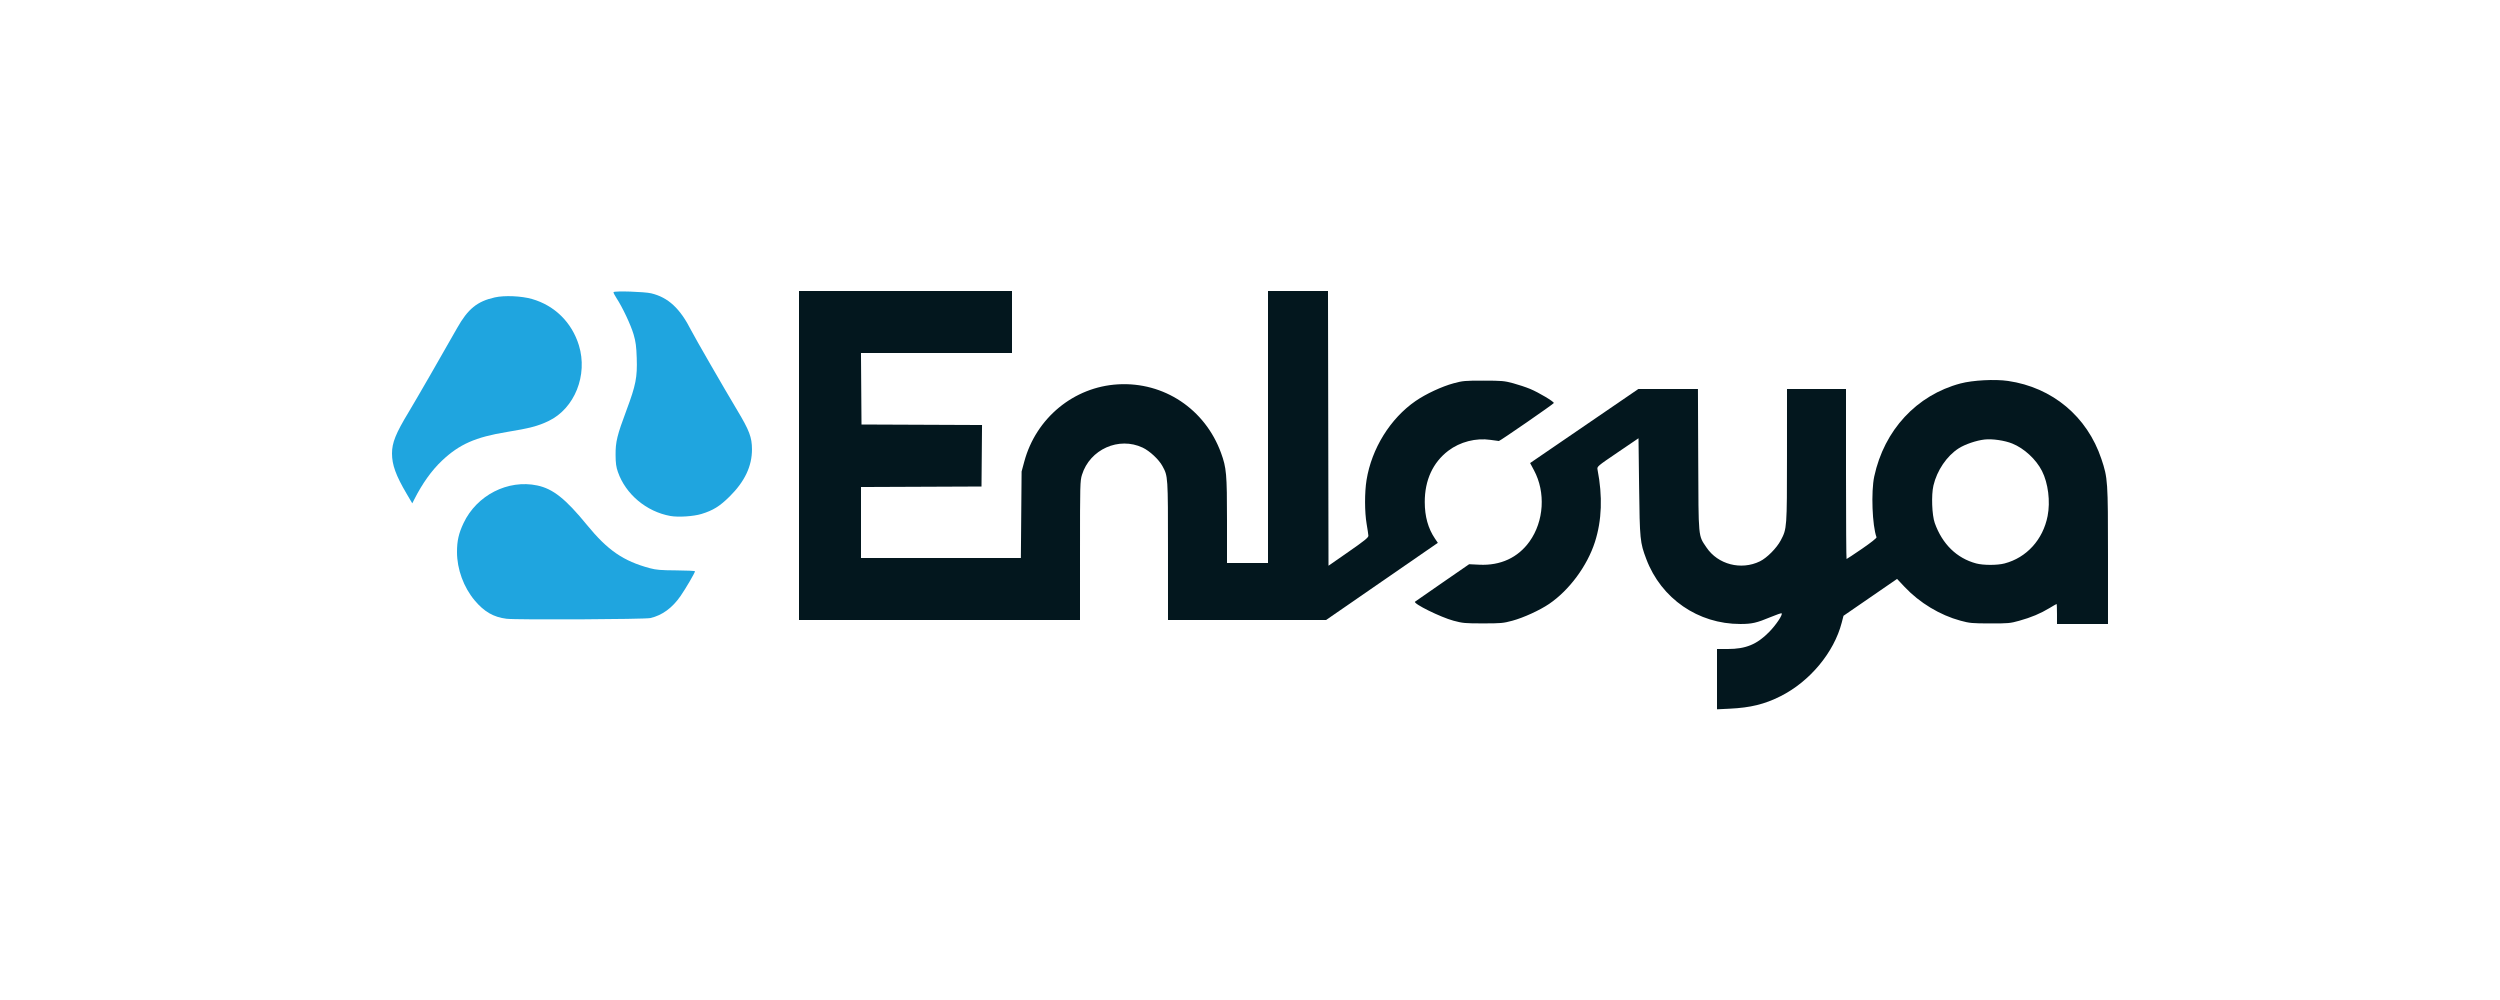
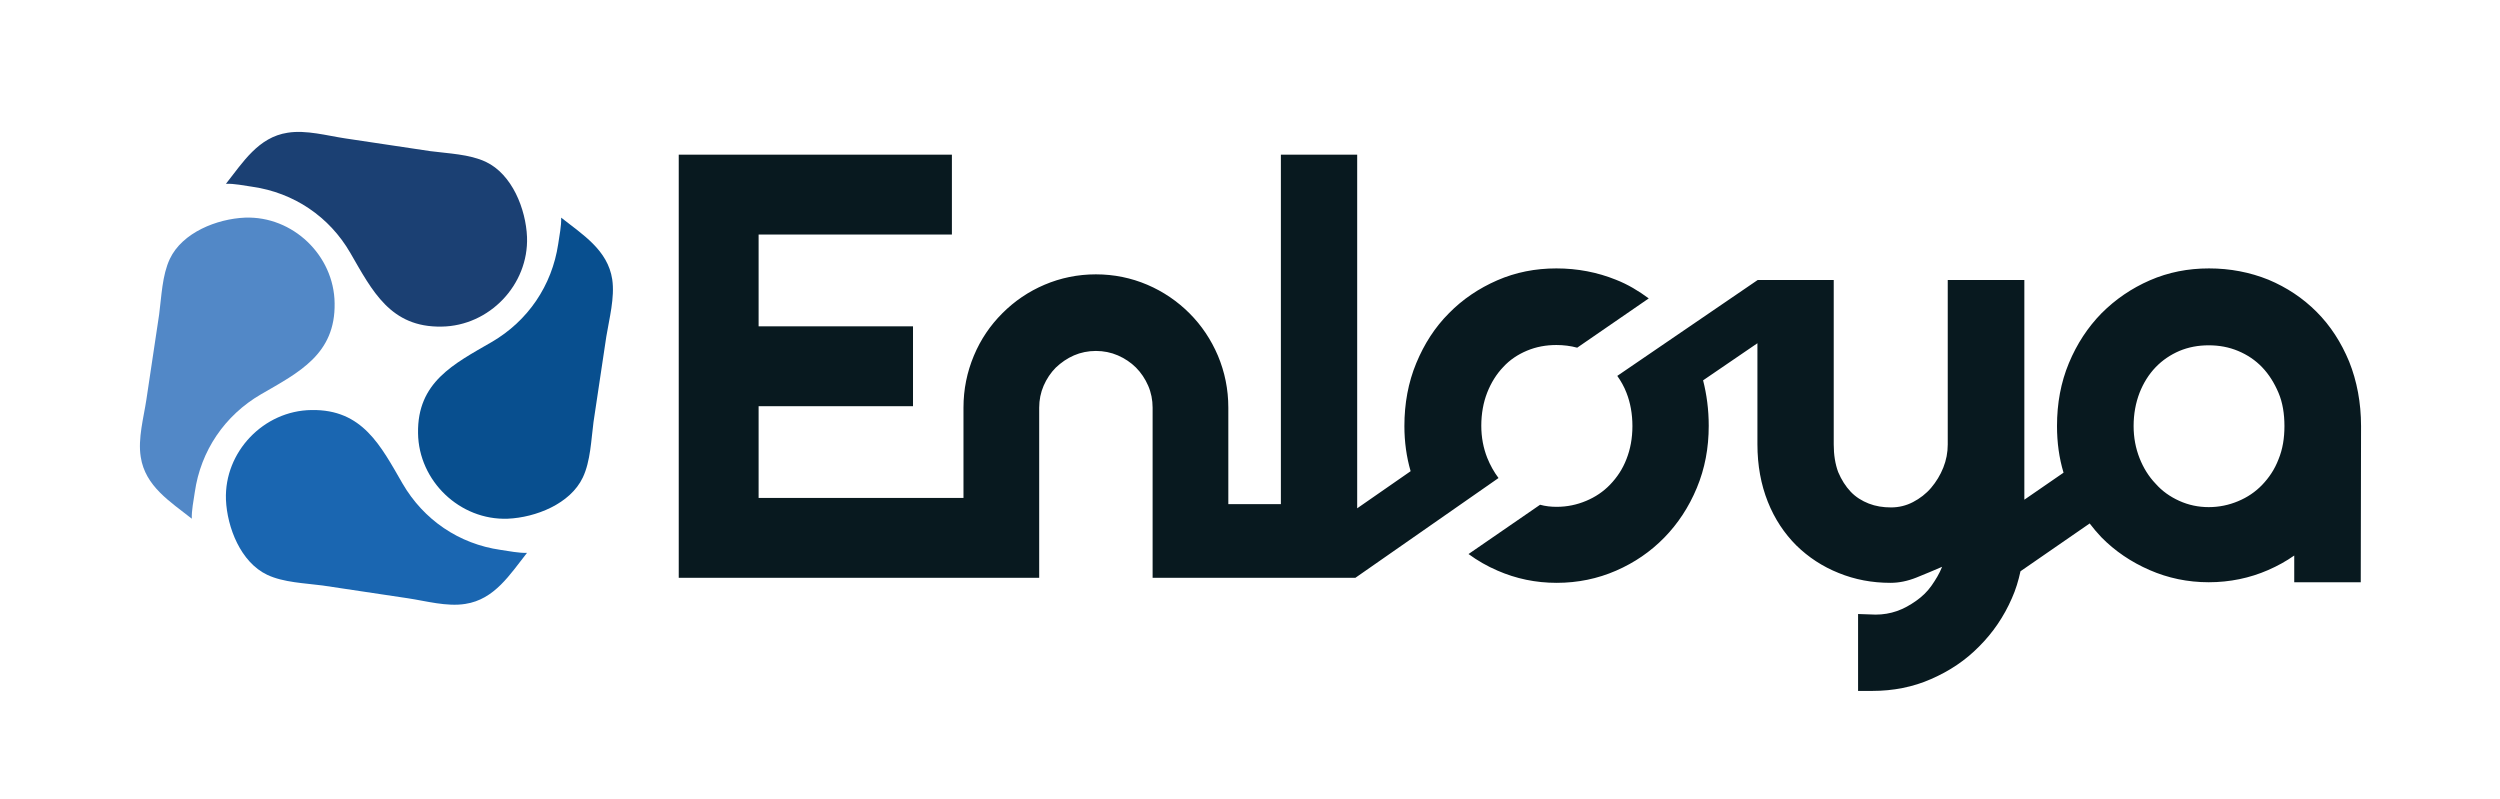
- <svg xmlns="http://www.w3.org/2000/svg" version="1.1" id="svg10" width="800" height="320" viewBox="0 0 800 320">
-   <defs id="defs14" />
-   <g id="g4562">
-     <g id="g4553">
-       <path id="path30" style="fill:#03171e;fill-opacity:1;stroke-width:0.32" d="m 641.442,180.306 c 7.067,-1.841 12.308,-7.607 13.793,-15.174 0.914,-4.66 0.182,-10.523 -1.8,-14.42 -1.897,-3.731 -5.685,-7.231 -9.496,-8.775 -2.446,-0.991 -6.388,-1.567 -8.854,-1.294 -2.642,0.293 -6.289,1.535 -8.309,2.83 -3.8,2.436 -6.939,7.059 -8.076,11.896 -0.712,3.027 -0.484,9.456 0.425,11.998 2.414,6.753 7.026,11.258 13.235,12.928 2.294,0.617 6.737,0.622 9.083,0.011 z M 549.44,217.329 V 207.68 h 3.462 c 5.734,0 9.285,-1.455 13.185,-5.404 2.223,-2.251 4.463,-5.594 4.035,-6.022 -0.1,-0.1 -1.662,0.434 -3.472,1.188 -4.557,1.897 -6.004,2.229 -9.734,2.234 -13.523,0.016 -25.33,-8.133 -30.101,-20.775 -2.005,-5.313 -2.092,-6.181 -2.301,-23.101 l -0.193,-15.559 -6.652,4.519 c -6.524,4.432 -6.648,4.538 -6.466,5.479 1.669,8.598 1.395,16.271 -0.828,23.2 -2.454,7.649 -8.217,15.441 -14.654,19.812 -3.006,2.041 -8.194,4.414 -11.773,5.383 -2.905,0.787 -3.629,0.853 -9.388,0.853 -5.769,0 -6.482,-0.065 -9.44,-0.861 -4.143,-1.115 -12.978,-5.48 -12.315,-6.085 0.085,-0.078 4.016,-2.808 8.736,-6.066 l 8.581,-5.925 3.259,0.158 c 6.78,0.329 12.385,-2.263 16.076,-7.436 4.621,-6.475 5.197,-15.736 1.418,-22.785 l -1.239,-2.312 17.319,-11.848 17.319,-11.848 h 9.533 9.533 l 0.091,22.64 c 0.102,25.519 -0.032,24.092 2.643,28.074 3.66,5.448 11.085,7.371 17.104,4.431 2.241,-1.095 5.341,-4.214 6.654,-6.695 1.99,-3.76 1.998,-3.866 2.003,-27.25 l 0.005,-21.2 h 9.44 9.44 v 27.2 c 0,14.96 0.081,27.2 0.179,27.2 0.099,0 2.331,-1.476 4.96,-3.28 2.861,-1.963 4.72,-3.441 4.63,-3.682 -1.37,-3.663 -1.78,-14.587 -0.73,-19.458 3.201,-14.847 13.566,-26.021 27.601,-29.754 3.92,-1.043 11.014,-1.418 15.212,-0.804 14.206,2.077 25.333,11.379 29.877,24.977 2.051,6.136 2.108,6.983 2.109,31.12 v 21.68 h -8.16 -8.16 v -3.2 c 0,-1.76 -0.057,-3.2 -0.127,-3.2 -0.07,0 -1.105,0.594 -2.299,1.319 -2.85,1.731 -5.824,2.978 -9.654,4.046 -2.917,0.814 -3.524,0.869 -9.359,0.856 -5.756,-0.013 -6.488,-0.081 -9.44,-0.879 -6.563,-1.775 -13.103,-5.725 -17.87,-10.792 l -2.424,-2.577 -8.573,5.901 -8.573,5.901 -0.567,2.193 c -2.467,9.535 -10.208,18.839 -19.591,23.548 -5.113,2.566 -9.58,3.662 -16.24,3.985 l -4.08,0.198 v -9.649 z" />
-       <path style="fill:#03171e;fill-opacity:1;stroke-width:0.32" d="M 255.68,145.76 V 93.12 h 34.08 34.08 v 9.92 9.92 h -24.164 -24.164 l 0.084,11.44 0.084,11.44 19.285,0.083 19.285,0.083 -0.085,9.838 -0.085,9.838 -19.28,0.083 -19.28,0.083 v 11.357 11.357 h 25.579 25.579 l 0.117,-13.84 0.117,-13.84 0.864,-3.2 c 3.758,-13.925 15.848,-23.881 29.984,-24.692 14.694,-0.843 27.848,7.912 32.968,21.943 1.737,4.76 1.912,6.737 1.912,21.671 V 180.16 h 6.56 6.56 V 136.64 93.12 h 9.599 9.599 l 0.081,43.957 0.081,43.957 6.4,-4.448 c 5.185,-3.604 6.393,-4.583 6.364,-5.157 -0.019,-0.39 -0.271,-2.077 -0.559,-3.749 -0.659,-3.834 -0.674,-10.112 -0.031,-14.071 1.634,-10.078 7.597,-19.69 15.681,-25.278 3.277,-2.265 8.424,-4.664 12.197,-5.684 2.921,-0.79 3.608,-0.851 9.548,-0.844 5.854,0.006 6.661,0.077 9.464,0.83 1.685,0.453 4.144,1.273 5.464,1.822 2.764,1.151 7.714,4.107 7.57,4.52 -0.116,0.333 -17.212,12.146 -17.578,12.146 -0.139,0 -1.336,-0.161 -2.659,-0.358 -4.668,-0.694 -9.771,0.618 -13.533,3.481 -4.931,3.752 -7.536,9.427 -7.526,16.397 0.006,4.647 1.066,8.45 3.26,11.7 l 0.924,1.368 L 442.223,186.054 424.343,198.4 H 399.052 373.76 l -0.004,-22.16 c -0.004,-24.022 0.009,-23.82 -1.783,-27.113 -1.138,-2.092 -4.066,-4.822 -6.309,-5.883 -7.629,-3.609 -16.914,0.546 -19.431,8.696 -0.604,1.956 -0.632,3.041 -0.632,24.254 L 345.6,198.4 h -44.96 -44.96 z" id="path26" />
-     </g>
-     <g id="g4549">
-       <path style="fill:#1fa5df;fill-opacity:1;stroke-width:0.32" d="m 162.079,198.003 c -4.128,-0.516 -7.117,-2.229 -10.137,-5.811 -3.573,-4.238 -5.703,-10.044 -5.703,-15.545 0,-3.574 0.537,-5.948 2.092,-9.244 4.214,-8.935 14.209,-14.042 23.591,-12.054 5.048,1.07 9.039,4.245 15.948,12.688 6.6,8.066 11.602,11.501 20.07,13.781 2.04,0.549 3.483,0.669 8.458,0.702 3.299,0.022 5.999,0.152 6,0.29 0.003,0.435 -2.898,5.408 -4.581,7.855 -2.651,3.855 -5.902,6.239 -9.696,7.112 -1.801,0.415 -42.919,0.616 -46.043,0.225 z" id="path28" />
-       <path style="fill:#1fa5df;fill-opacity:1;stroke-width:0.32" d="m 214.516,165.112 c -7.657,-1.382 -14.306,-6.955 -16.784,-14.072 -0.566,-1.625 -0.729,-2.815 -0.746,-5.44 -0.026,-4.223 0.471,-6.263 3.512,-14.4 2.967,-7.939 3.464,-10.477 3.257,-16.64 -0.126,-3.742 -0.318,-5.197 -0.995,-7.52 -0.886,-3.04 -3.576,-8.751 -5.484,-11.643 -0.625,-0.948 -1.048,-1.812 -0.94,-1.92 0.439,-0.438 9.914,-0.131 12.066,0.391 5.453,1.323 9.241,4.846 12.813,11.92 1.085,2.149 10.643,18.726 14.668,25.439 3.926,6.549 4.741,8.703 4.75,12.558 0.013,5.392 -2.316,10.303 -7.161,15.1 -3.152,3.121 -5.28,4.442 -8.992,5.581 -2.561,0.786 -7.438,1.103 -9.964,0.647 z" id="path24" />
-       <path style="fill:#1fa5df;fill-opacity:1;stroke-width:0.32" d="m 130.114,157.992 c -3.443,-5.851 -4.674,-9.243 -4.674,-12.881 0,-3.451 1.192,-6.406 5.369,-13.305 2.129,-3.517 11.233,-19.307 15.458,-26.812 3.463,-6.15 6.444,-8.574 12.086,-9.83 3.108,-0.691 8.491,-0.459 11.882,0.513 7.28,2.087 12.772,7.515 15.015,14.84 2.911,9.51 -1.356,20.18 -9.673,24.189 -3.37,1.625 -6.042,2.329 -13.436,3.54 -10.002,1.639 -15.136,3.91 -20.7,9.158 -3.298,3.112 -6.307,7.318 -8.878,12.413 l -0.634,1.257 z" id="path20" />
-     </g>
+ <svg xmlns="http://www.w3.org/2000/svg" version="1.1" x="0px" y="0px" viewBox="0 0 842 269" style="enable-background:new 0 0 842 269;" xml:space="preserve">
+   <style type="text/css">
+ 	.st0{fill:#08191F;}
+ 	.st1{fill:#1B4073;}
+ 	.st2{fill:#1A66B1;}
+ 	.st3{fill:#084F8F;}
+ 	.st4{fill:#5288C7;}
+ </style>
+   <g id="Layer_1">
+     <path id="XMLID_130_" class="st0" d="M795.2,143.5c0-7.9-1.4-15.2-4-21.7c-2.7-6.5-6.3-12.1-11-16.8c-4.6-4.6-10-8.2-16.2-10.8   c-6.2-2.5-12.9-3.8-20-3.8c-7.1,0-13.7,1.3-19.9,4c-6.2,2.7-11.6,6.4-16.3,11.1c-4.6,4.7-8.3,10.3-11,16.8c-2.7,6.5-4,13.5-4,21.2   c0,5.5,0.7,10.7,2.2,15.7l-13.2,9.1v-74H656v55.4c0,2.7-0.5,5.3-1.5,7.8c-1,2.5-2.4,4.8-4.1,6.8c-1.7,2-3.8,3.6-6.1,4.8   c-2.3,1.2-4.8,1.8-7.4,1.8c-2.7,0-5.2-0.4-7.5-1.3c-2.3-0.9-4.4-2.2-6.1-4c-1.7-1.8-3.1-4-4.2-6.6c-1-2.7-1.5-5.8-1.5-9.3V94.3H592   v0l0,0l-47.3,32.3c1.2,1.7,2.3,3.6,3.1,5.7c1.3,3.3,2,7.1,2,11.2c0,4.1-0.7,7.8-2,11.1c-1.3,3.4-3.2,6.2-5.5,8.6   c-2.3,2.4-5,4.2-8.1,5.5c-3.1,1.3-6.4,2-9.9,2c-1.9,0-3.8-0.2-5.6-0.7l-24.1,16.6c3,2.2,6.3,4.1,9.8,5.6c6.2,2.7,12.8,4.1,19.9,4.1   c7.1,0,13.8-1.4,20-4.1c6.2-2.7,11.6-6.4,16.2-11.1c4.6-4.7,8.3-10.3,11-16.8c2.7-6.5,4-13.4,4-20.9c0-5.5-0.7-10.6-1.9-15.3   l18.3-12.5v34c0,7.2,1.2,13.6,3.5,19.4c2.3,5.8,5.6,10.7,9.6,14.7c4.1,4,8.8,7.1,14.3,9.3c5.4,2.2,11.2,3.3,17.4,3.3   c2.9,0,5.8-0.6,8.8-1.8s5.8-2.4,8.6-3.6c-0.9,2.3-2.2,4.4-3.6,6.4s-3.2,3.7-5.2,5.1c-2,1.4-4.1,2.6-6.4,3.4   c-2.3,0.8-4.7,1.2-7.2,1.2l-5.9-0.2v25.9h4.8c7,0,13.7-1.3,19.8-4c6.2-2.7,11.6-6.3,16.2-11c4.6-4.6,8.3-10,11-16.2   c1.3-2.9,2.2-5.9,2.9-9.1l23.3-16.1c1.2,1.6,2.5,3.1,3.9,4.6c4.6,4.7,10.1,8.4,16.3,11.1c6.2,2.7,12.8,4.1,19.9,4.1   c7.1,0,13.8-1.4,20-4.1c3.2-1.4,6.1-3,8.8-4.9v9h22.4L795.2,143.5L795.2,143.5z M767.4,154.7c-1.3,3.4-3.2,6.2-5.5,8.6   c-2.3,2.4-5,4.2-8.1,5.5c-3.1,1.3-6.4,2-9.9,2c-3.5,0-6.8-0.7-9.9-2.1s-5.8-3.3-8-5.8c-2.3-2.4-4.1-5.3-5.4-8.6   c-1.3-3.3-2-6.9-2-10.8c0-4.1,0.7-7.8,2-11.2c1.3-3.3,3.1-6.2,5.4-8.6c2.3-2.4,5-4.2,8-5.5c3.1-1.3,6.4-1.9,9.9-1.9   c3.5,0,6.8,0.6,9.9,1.9c3.1,1.3,5.8,3.1,8.1,5.5c2.3,2.4,4.1,5.3,5.5,8.6s2,7.1,2,11.2C769.4,147.6,768.8,151.3,767.4,154.7z    M456.5,194.6h-68.3v-57.3c0-2.6-0.5-5.1-1.5-7.4c-1-2.3-2.4-4.4-4.1-6.1c-1.7-1.7-3.8-3.1-6.1-4.1c-2.3-1-4.8-1.5-7.4-1.5   c-2.6,0-5.1,0.5-7.4,1.5c-2.3,1-4.3,2.4-6.1,4.1c-1.7,1.7-3.1,3.8-4.1,6.1c-1,2.3-1.5,4.8-1.5,7.4v57.3H228.6V52.1h92V79h-65.1   v30.9h52v26.9h-52v30.9h69v-30.4c0-6.2,1.2-12,3.5-17.5c2.3-5.5,5.5-10.2,9.6-14.3c4.1-4.1,8.8-7.3,14.2-9.6   c5.4-2.3,11.2-3.5,17.3-3.5c6.1,0,11.9,1.2,17.3,3.5c5.4,2.3,10.2,5.6,14.2,9.6c4.1,4.1,7.3,8.9,9.6,14.3   c2.3,5.5,3.5,11.3,3.5,17.5v32.5h17.7V52.1h25.7v119.1l18-12.5l0,0c-1.4-4.8-2.1-9.9-2.1-15.2c0-7.6,1.3-14.7,4-21.2   c2.7-6.5,6.3-12.1,11-16.8c4.6-4.7,10.1-8.4,16.3-11.1c6.2-2.7,12.8-4,19.9-4c7.1,0,13.8,1.3,20,3.8c4.1,1.6,7.7,3.8,11.1,6.3   l-24.1,16.6c-2.2-0.6-4.6-0.9-7-0.9c-3.5,0-6.8,0.6-9.9,1.9c-3.1,1.3-5.8,3.1-8,5.5c-2.3,2.4-4.1,5.3-5.4,8.6s-2,7.1-2,11.2   c0,3.9,0.7,7.5,2,10.8c1,2.5,2.3,4.8,3.8,6.8L456.5,194.6z" />
+   </g>
+   <g id="Layer_5">
+     <path id="XMLID_129_" class="st1" d="M118,85.2c7.4,12.8,13.5,25.1,30.7,24.8c16.1-0.2,29.4-14.1,28.8-30.2   c-0.4-9.4-5-21.1-13.9-25.3c-5.5-2.6-12.7-2.8-18.7-3.6c-9.6-1.4-19.1-2.9-28.7-4.3c-6-0.9-13.1-2.9-19.3-1.9   c-9.9,1.5-15.1,10-20.8,17.2c2.8-0.1,6.1,0.6,8.9,1C98.9,64.9,110.9,72.9,118,85.2z" />
+   </g>
+   <g id="Layer_4">
+     <path id="XMLID_127_" class="st2" d="M135.6,162.9c-7.4-12.8-13.5-25.1-30.7-24.8c-16.1,0.2-29.4,14.1-28.8,30.2   c0.4,9.4,5,21.1,13.9,25.3c5.5,2.6,12.7,2.8,18.7,3.6c9.6,1.4,19.1,2.9,28.7,4.3c6,0.9,13.1,2.9,19.3,1.9   c9.9-1.5,15.1-10,20.8-17.2c-2.8,0.1-6.1-0.6-8.9-1C154.6,183.2,142.7,175.1,135.6,162.9z" />
+   </g>
+   <g id="Layer_3">
+     <path id="XMLID_121_" class="st3" d="M206.2,94.1c-1.5-9.9-10-15.1-17.2-20.8c0.1,2.8-0.6,6.1-1,8.9c-2.1,14-10.2,25.9-22.4,33   c-12.8,7.4-25.1,13.5-24.8,30.7c0.2,16.1,14.1,29.4,30.2,28.8c9.4-0.4,21.1-5,25.3-13.9c2.6-5.5,2.8-12.7,3.6-18.7   c1.4-9.6,2.9-19.1,4.3-28.7C205.2,107.3,207.1,100.2,206.2,94.1z" />
+   </g>
+   <g id="Layer_2">
+     <path id="XMLID_11_" class="st4" d="M87.9,132.8c12.8-7.4,25.1-13.5,24.8-30.7C112.5,86,98.6,72.7,82.5,73.3   c-9.4,0.4-21.1,5-25.3,13.9c-2.6,5.5-2.8,12.7-3.6,18.7c-1.4,9.6-2.9,19.1-4.3,28.7c-0.9,6-2.9,13.1-1.9,19.3   c1.5,9.9,10,15.1,17.2,20.8c-0.1-2.8,0.6-6.1,1-8.9C67.6,151.8,75.7,139.9,87.9,132.8z" />
  </g>
</svg>
